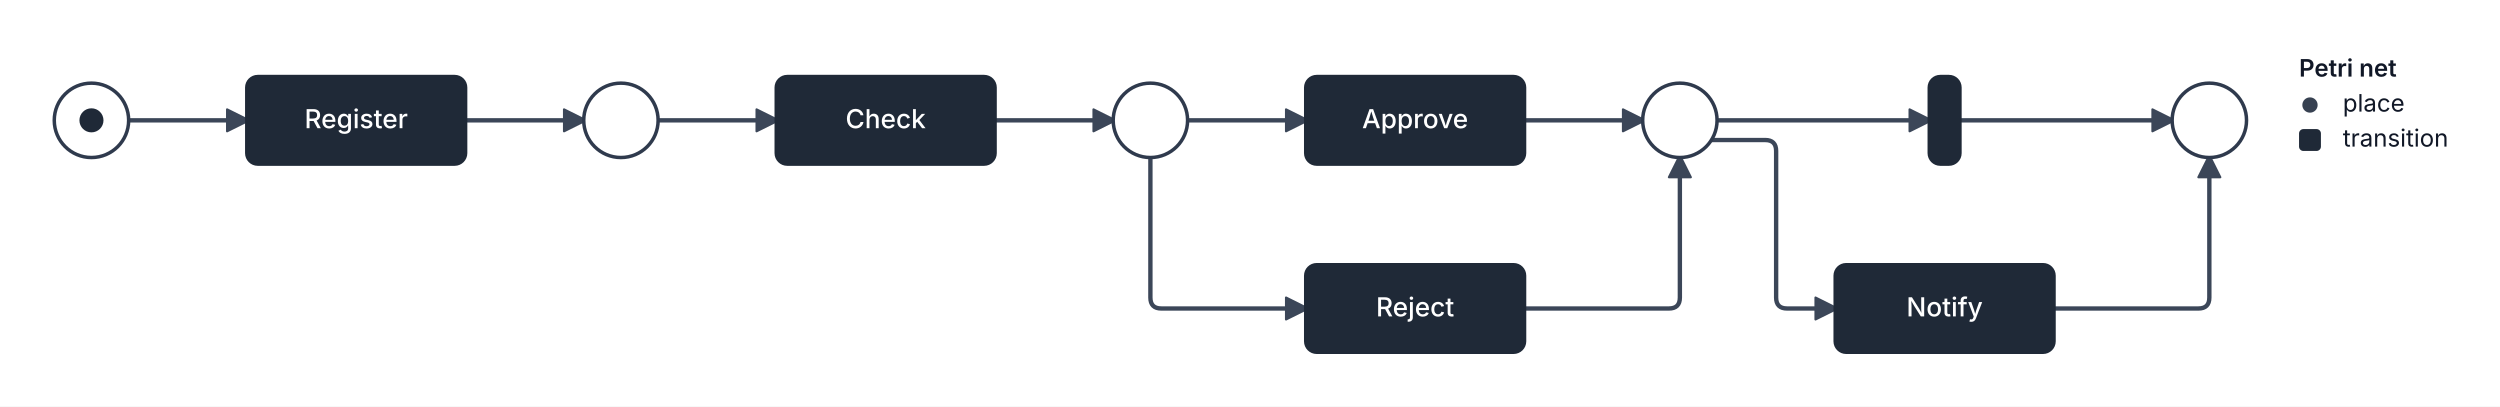
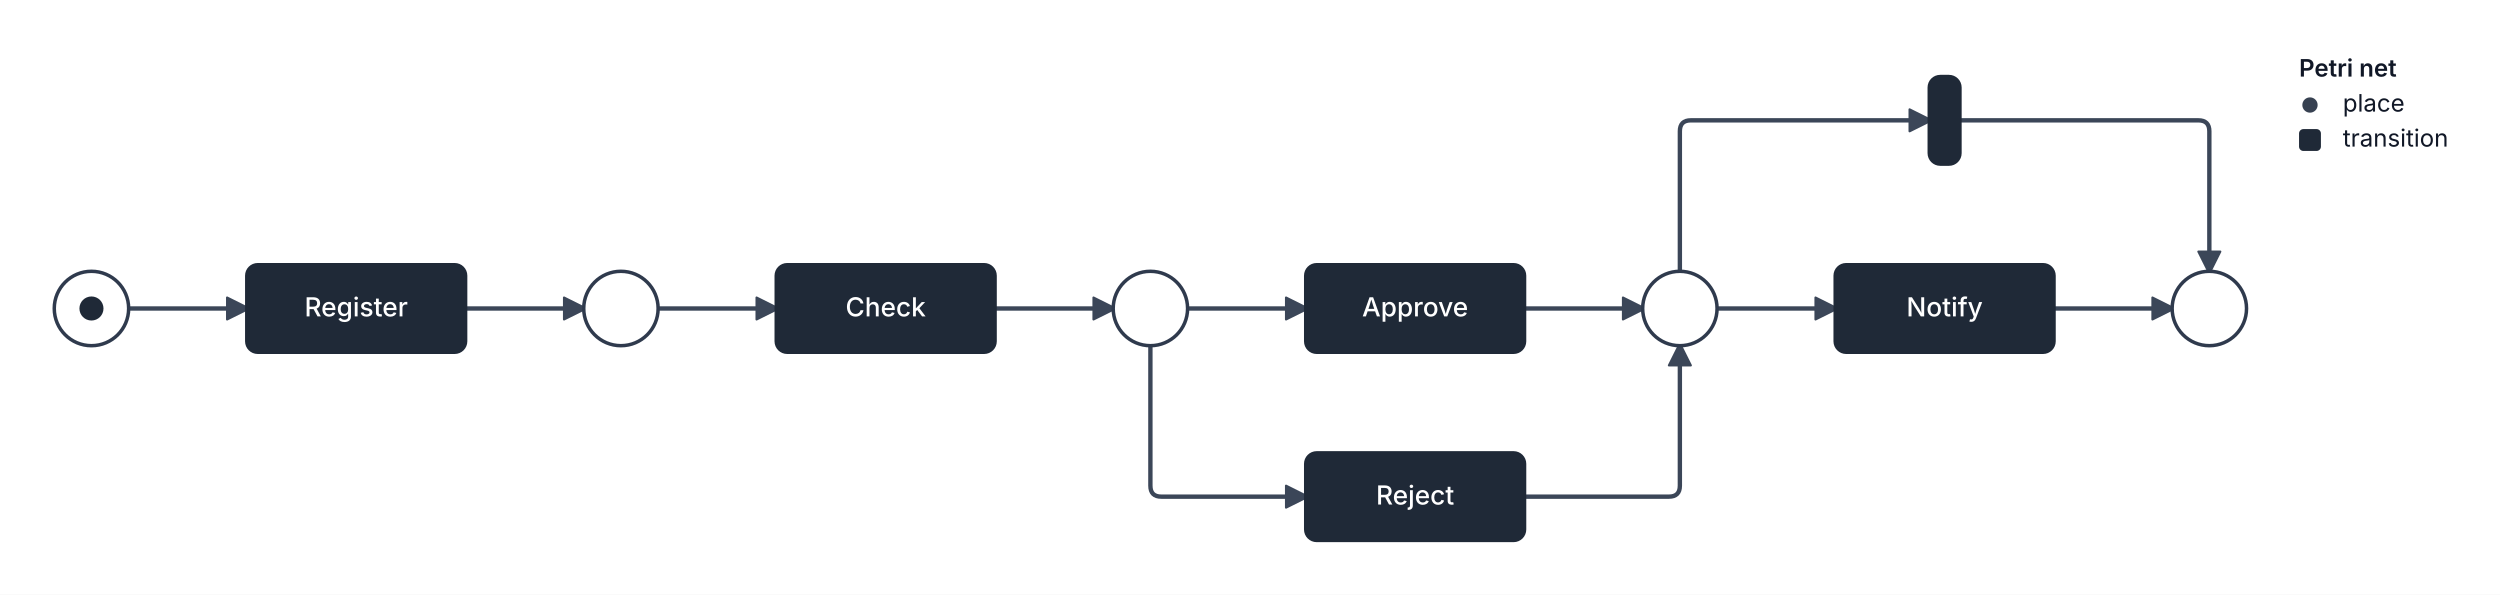
- <svg xmlns="http://www.w3.org/2000/svg" viewBox="-24.80 -55.00 1142.65 185.80" width="1142.65" height="185.80" font-family="Inter, system-ui, -apple-system, sans-serif">
+ <svg xmlns="http://www.w3.org/2000/svg" viewBox="-24.80 -141.00 1142.65 271.80" width="1142.65" height="271.80" font-family="Inter, system-ui, -apple-system, sans-serif">
  <defs>
    <symbol id="gl-swatch-dot" viewBox="0.00 0.00 10.00 10.00" overflow="visible">
      <circle cx="5" cy="5" r="3.5" fill="currentColor" />
    </symbol>
    <marker id="gl-mk-0" markerWidth="12.00" markerHeight="12.00" viewBox="0 0 12.00 12" orient="auto" refX="1.00" refY="6" markerUnits="userSpaceOnUse">
      <path d="M 1,1 L 11,6 L 1,11 Z" fill="#3b4658" stroke="#3b4658" stroke-linejoin="round" />
    </marker>
  </defs>
-   <rect x="-24.80" y="-55.00" width="1142.65" height="185.80" fill="#ffffff" />
+   <rect x="-24.80" y="-141.00" width="1142.65" height="271.80" fill="#ffffff" />
  <g id="edges">
    <path d="M 34.00,0.00 L 79.00,0.00" fill="none" stroke="#3b4658" stroke-width="2.00" marker-end="url(#gl-mk-0)" />
    <path d="M 188.00,0.00 L 233.00,0.00" fill="none" stroke="#3b4658" stroke-width="2.00" marker-end="url(#gl-mk-0)" />
    <path d="M 276.00,0.00 L 321.00,0.00" fill="none" stroke="#3b4658" stroke-width="2.00" marker-end="url(#gl-mk-0)" />
    <path d="M 430.00,0.00 L 475.00,0.00" fill="none" stroke="#3b4658" stroke-width="2.00" marker-end="url(#gl-mk-0)" />
    <path d="M 518.00,0.00 L 563.00,0.00" fill="none" stroke="#3b4658" stroke-width="2.00" marker-end="url(#gl-mk-0)" />
    <path d="M 501.00,17.00 L 501.00,81.00 Q 501.00,86.00 506.00,86.00 L 563.00,86.00" fill="none" stroke="#3b4658" stroke-width="2.00" marker-end="url(#gl-mk-0)" />
    <path d="M 672.00,0.00 L 717.00,0.00" fill="none" stroke="#3b4658" stroke-width="2.00" marker-end="url(#gl-mk-0)" />
    <path d="M 672.00,86.00 L 738.00,86.00 Q 743.00,86.00 743.00,81.00 L 743.00,26.00" fill="none" stroke="#3b4658" stroke-width="2.00" marker-end="url(#gl-mk-0)" />
-     <path d="M 760.00,0.00 L 848.00,0.00" fill="none" stroke="#3b4658" stroke-width="2.00" marker-end="url(#gl-mk-0)" />
-     <path d="M 757.42,9.00 L 782.00,9.00 Q 787.00,9.00 787.00,14.00 L 787.00,81.00 Q 787.00,86.00 792.00,86.00 L 805.00,86.00" fill="none" stroke="#3b4658" stroke-width="2.00" marker-end="url(#gl-mk-0)" />
-     <path d="M 871.00,0.00 L 959.00,0.00" fill="none" stroke="#3b4658" stroke-width="2.00" marker-end="url(#gl-mk-0)" />
-     <path d="M 914.00,86.00 L 980.00,86.00 Q 985.00,86.00 985.00,81.00 L 985.00,26.00" fill="none" stroke="#3b4658" stroke-width="2.00" marker-end="url(#gl-mk-0)" />
+     <path d="M 743.00,-17.00 L 743.00,-81.00 Q 743.00,-86.00 748.00,-86.00 L 848.00,-86.00" fill="none" stroke="#3b4658" stroke-width="2.00" marker-end="url(#gl-mk-0)" />
+     <path d="M 760.00,0.00 L 805.00,0.00" fill="none" stroke="#3b4658" stroke-width="2.00" marker-end="url(#gl-mk-0)" />
+     <path d="M 871.00,-86.00 L 980.00,-86.00 Q 985.00,-86.00 985.00,-81.00 L 985.00,-26.00" fill="none" stroke="#3b4658" stroke-width="2.00" marker-end="url(#gl-mk-0)" />
+     <path d="M 914.00,0.00 L 959.00,0.00" fill="none" stroke="#3b4658" stroke-width="2.00" marker-end="url(#gl-mk-0)" />
  </g>
  <g id="nodes">
    <circle cx="17.00" cy="0.00" r="17.00" fill="#ffffff" stroke="#2f3a4d" stroke-width="1.60" />
    <circle cx="17.00" cy="0.00" r="5.50" fill="#1f2937" />
    <circle cx="259.00" cy="0.00" r="17.00" fill="#ffffff" stroke="#2f3a4d" stroke-width="1.60" />
    <circle cx="501.00" cy="0.00" r="17.00" fill="#ffffff" stroke="#2f3a4d" stroke-width="1.60" />
    <circle cx="743.00" cy="0.00" r="17.00" fill="#ffffff" stroke="#2f3a4d" stroke-width="1.60" />
    <circle cx="985.00" cy="0.00" r="17.00" fill="#ffffff" stroke="#2f3a4d" stroke-width="1.60" />
    <rect x="88.00" y="-20.00" width="100.00" height="40.00" rx="5.00" fill="#1f2937" stroke="#1f2937" stroke-width="1.60" />
    <text x="138.00" y="3.60" text-anchor="middle" font-size="12.00" font-weight="500" fill="#ffffff">Register</text>
    <rect x="330.00" y="-20.00" width="100.00" height="40.00" rx="5.00" fill="#1f2937" stroke="#1f2937" stroke-width="1.60" />
    <text x="380.00" y="3.60" text-anchor="middle" font-size="12.00" font-weight="500" fill="#ffffff">Check</text>
    <rect x="572.00" y="-20.00" width="100.00" height="40.00" rx="5.00" fill="#1f2937" stroke="#1f2937" stroke-width="1.60" />
    <text x="622.00" y="3.60" text-anchor="middle" font-size="12.00" font-weight="500" fill="#ffffff">Approve</text>
    <rect x="572.00" y="66.00" width="100.00" height="40.00" rx="5.00" fill="#1f2937" stroke="#1f2937" stroke-width="1.60" />
    <text x="622.00" y="89.60" text-anchor="middle" font-size="12.00" font-weight="500" fill="#ffffff">Reject</text>
-     <rect x="857.00" y="-20.00" width="14.00" height="40.00" rx="5.00" fill="#1f2937" stroke="#1f2937" stroke-width="1.60" />
-     <rect x="814.00" y="66.00" width="100.00" height="40.00" rx="5.00" fill="#1f2937" stroke="#1f2937" stroke-width="1.60" />
-     <text x="864.00" y="89.60" text-anchor="middle" font-size="12.00" font-weight="500" fill="#ffffff">Notify</text>
+     <rect x="857.00" y="-106.00" width="14.00" height="40.00" rx="5.00" fill="#1f2937" stroke="#1f2937" stroke-width="1.60" />
+     <rect x="814.00" y="-20.00" width="100.00" height="40.00" rx="5.00" fill="#1f2937" stroke="#1f2937" stroke-width="1.60" />
+     <text x="864.00" y="3.60" text-anchor="middle" font-size="12.00" font-weight="500" fill="#ffffff">Notify</text>
  </g>
  <g id="overlays">
-     <text x="1026.00" y="-20.00" text-anchor="start" font-size="11.00" font-weight="600" fill="#111827">Petri net</text>
-     <use href="#gl-swatch-dot" x="1026.00" y="-12.00" width="10.00" height="10.00" color="#374151" />
-     <text x="1046.00" y="-4.00" text-anchor="start" font-size="11.00" font-weight="400" fill="#111827">place</text>
-     <rect x="1026.00" y="4.00" width="10.00" height="10.00" rx="2.00" fill="#1f2937" />
-     <text x="1046.00" y="12.00" text-anchor="start" font-size="11.00" font-weight="400" fill="#111827">transition</text>
+     <text x="1026.00" y="-106.00" text-anchor="start" font-size="11.00" font-weight="600" fill="#111827">Petri net</text>
+     <use href="#gl-swatch-dot" x="1026.00" y="-98.00" width="10.00" height="10.00" color="#374151" />
+     <text x="1046.00" y="-90.00" text-anchor="start" font-size="11.00" font-weight="400" fill="#111827">place</text>
+     <rect x="1026.00" y="-82.00" width="10.00" height="10.00" rx="2.00" fill="#1f2937" />
+     <text x="1046.00" y="-74.00" text-anchor="start" font-size="11.00" font-weight="400" fill="#111827">transition</text>
  </g>
</svg>
